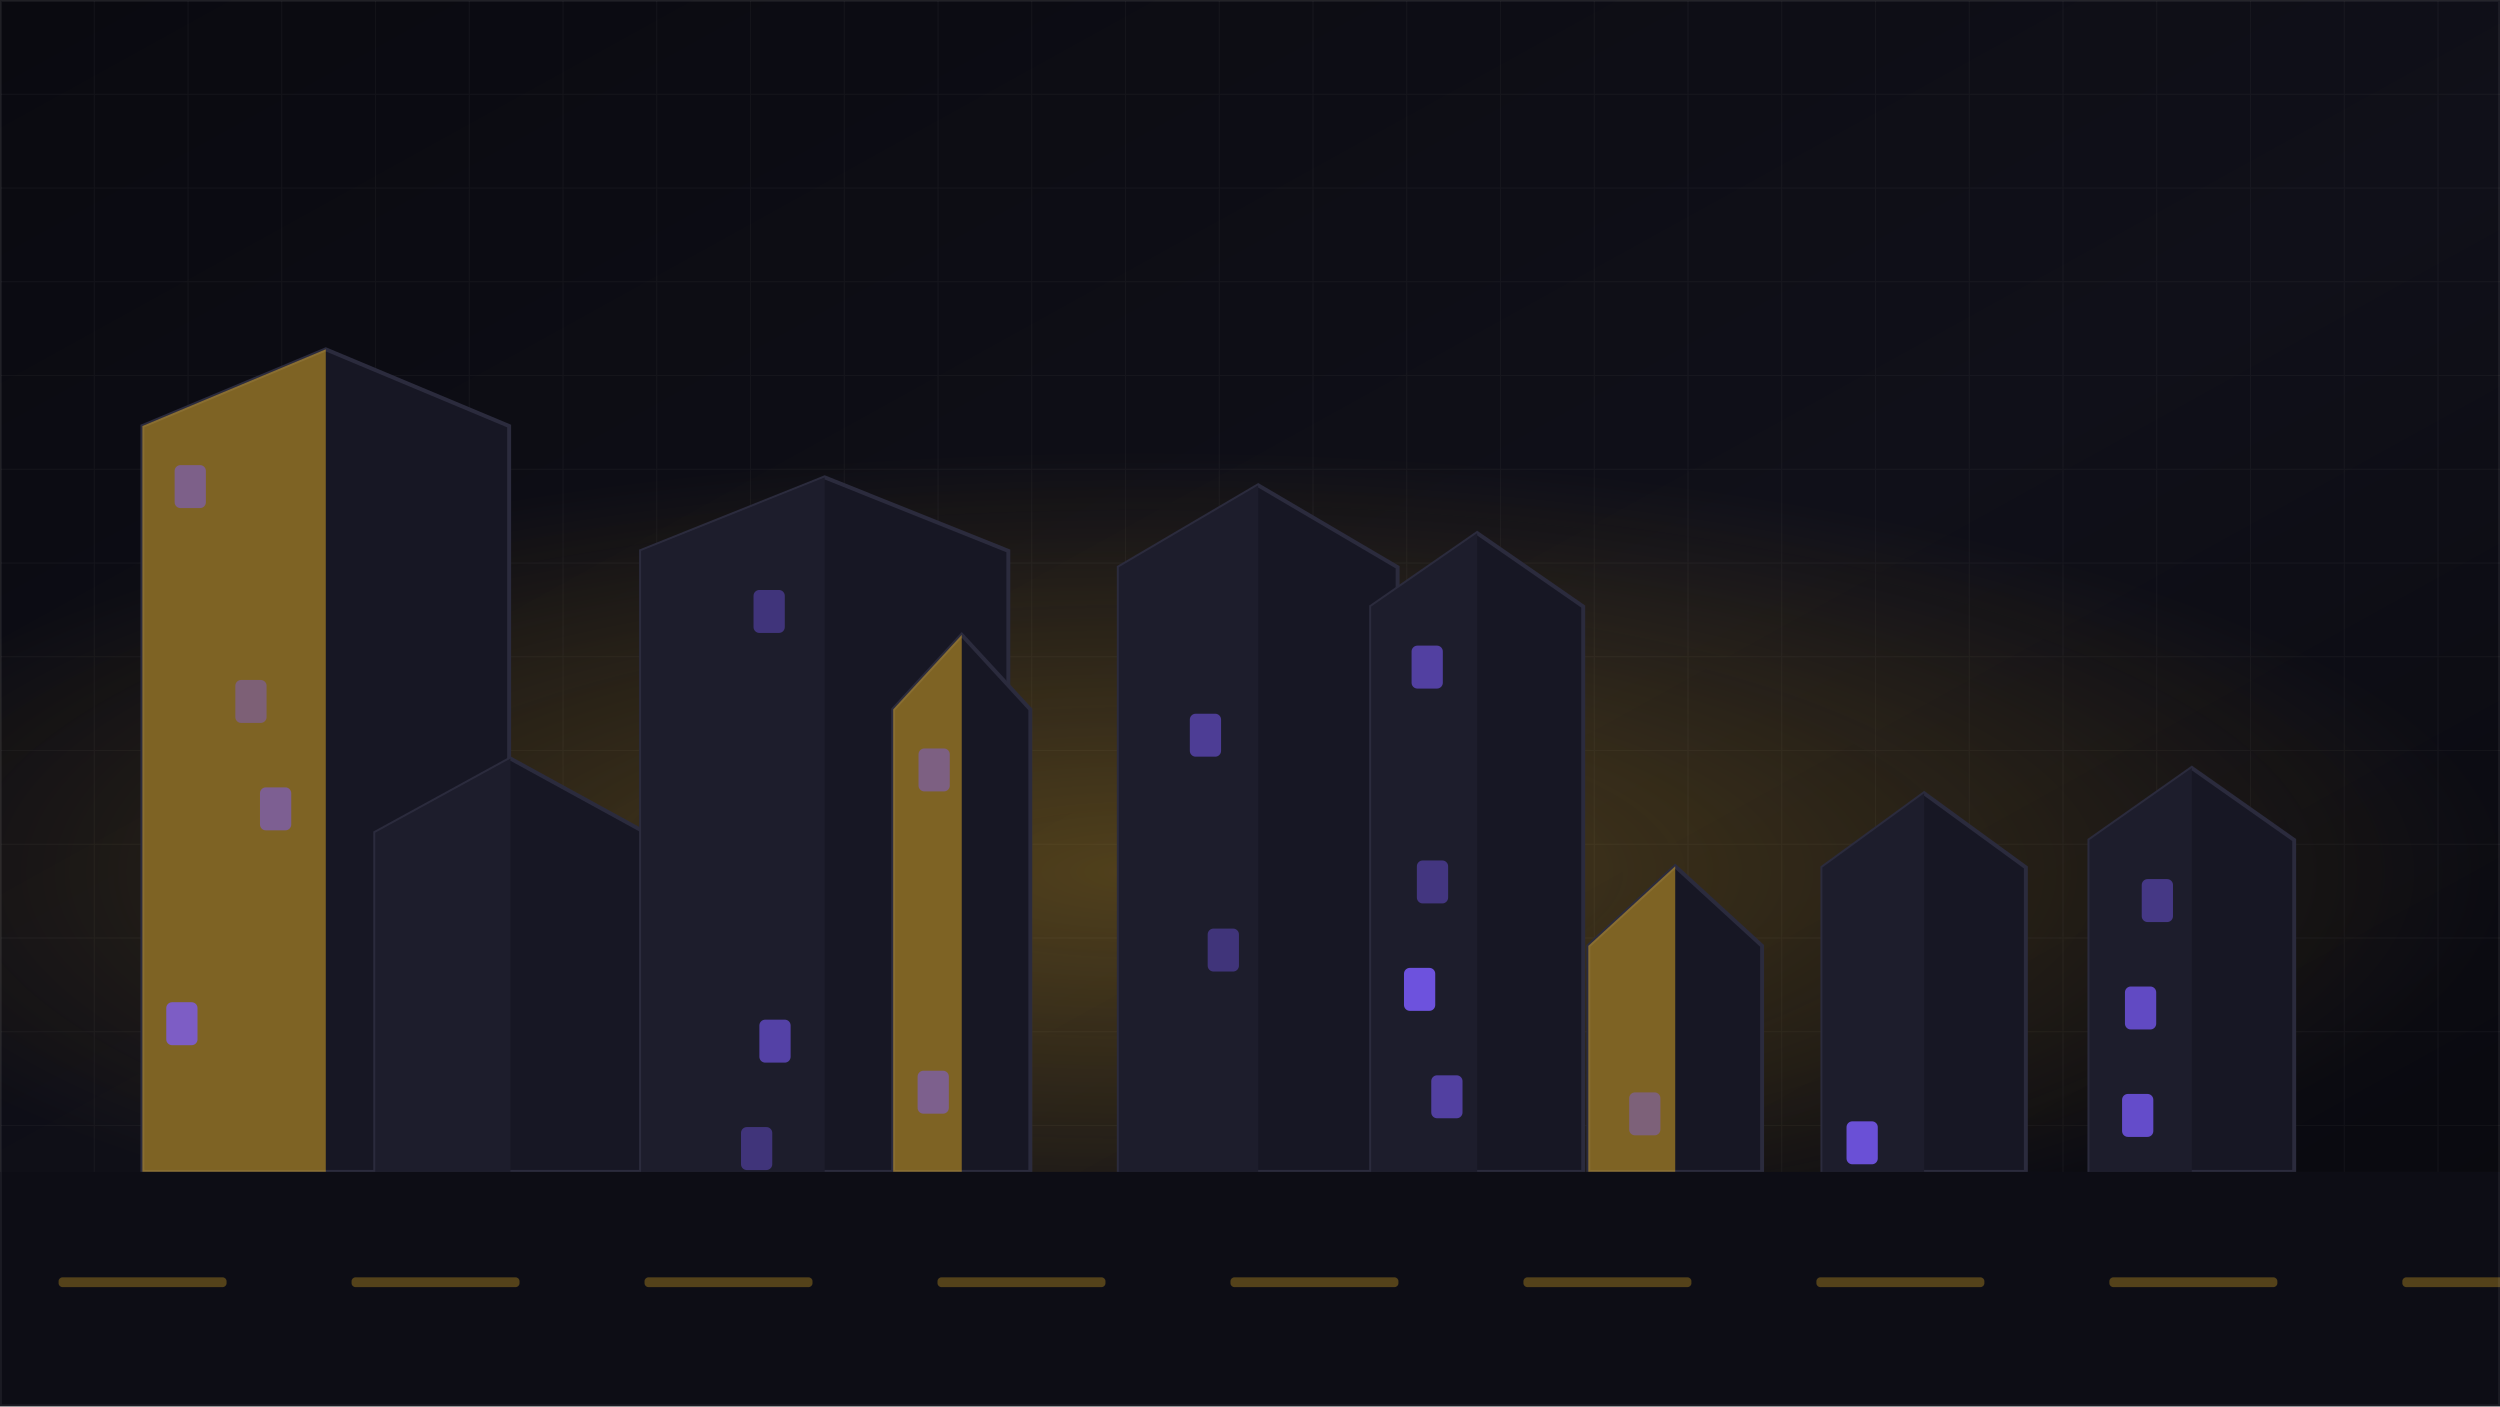
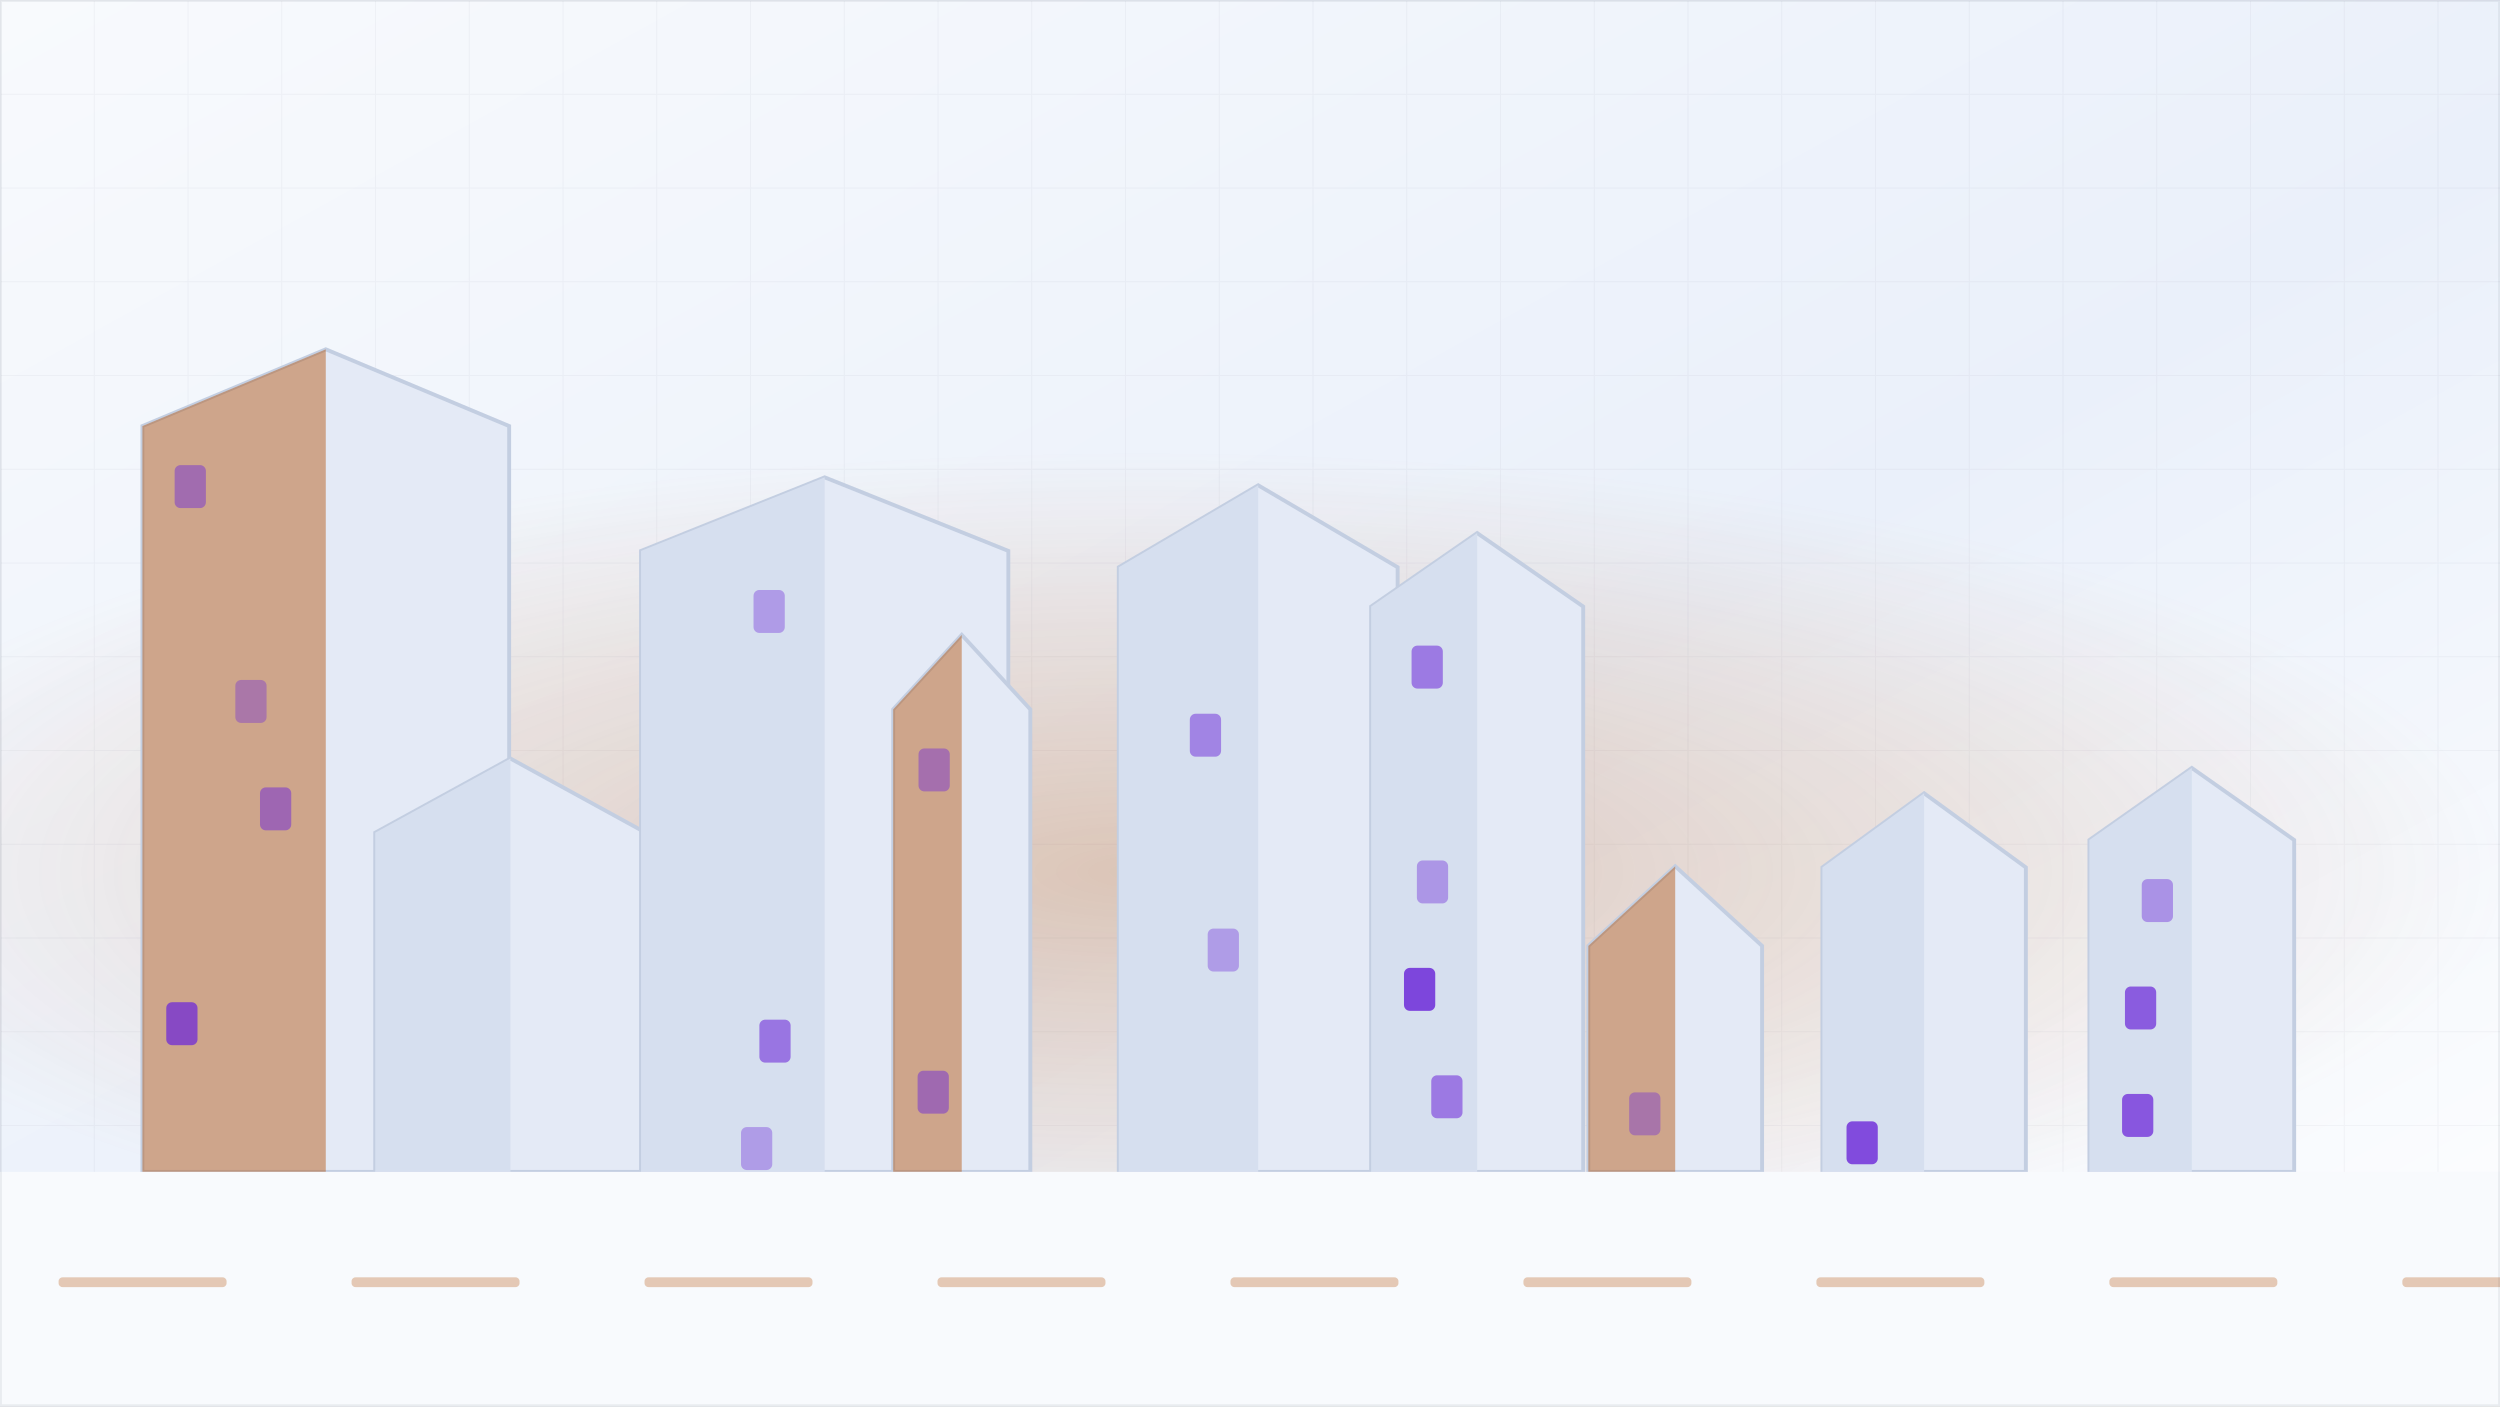
<svg xmlns="http://www.w3.org/2000/svg" viewBox="0 0 1280 720" width="1280" height="720" role="img" aria-label="modular-build-kit">
  <defs>
    <linearGradient id="bg" x1="0" y1="0" x2="1" y2="1">
-       <stop offset="0%" stop-color="#0a0a10" />
-       <stop offset="55%" stop-color="#101019" />
-       <stop offset="100%" stop-color="#08080d" />
+       <stop offset="0%" stop-color="#f8fafd" />
+       <stop offset="55%" stop-color="#eaf0fa" />
+       <stop offset="100%" stop-color="#ffffff" />
    </linearGradient>
    <linearGradient id="accent" x1="0" y1="0" x2="1" y2="1">
-       <stop offset="0%" stop-color="#FBBF24" />
-       <stop offset="100%" stop-color="#7C5CFF" />
+       <stop offset="0%" stop-color="#b45309" />
+       <stop offset="100%" stop-color="#6d28d9" />
    </linearGradient>
    <radialGradient id="glow">
-       <stop offset="0%" stop-color="#FBBF24" stop-opacity="0.5" />
-       <stop offset="100%" stop-color="#FBBF24" stop-opacity="0" />
+       <stop offset="0%" stop-color="#b45309" stop-opacity="0.5" />
+       <stop offset="100%" stop-color="#b45309" stop-opacity="0" />
    </radialGradient>
    <pattern id="grid" width="48" height="48" patternUnits="userSpaceOnUse">
-       <path d="M48 0H0V48" fill="none" stroke="#ffffff" stroke-opacity="0.035" stroke-width="1" />
+       <path d="M48 0H0V48" fill="none" stroke="#0b1b31" stroke-opacity="0.035" stroke-width="1" />
    </pattern>
  </defs>
  <rect width="1280" height="720" fill="url(#bg)" />
  <rect width="1280" height="720" fill="url(#grid)" />
  <ellipse cx="584.083" cy="446.4" rx="704" ry="216" fill="url(#glow)" opacity="0.55" />
  <g>
-     <path d="M72.918 218.139 L166.801 178.851 L260.684 218.139 L260.684 600 L72.918 600 Z" fill="#171724" stroke="#2b2b3d" stroke-width="2" />
-     <path d="M72.918 218.139 L166.801 178.851 L166.801 600 L72.918 600 Z" fill="#FBBF24" opacity="0.45" />
-     <rect x="89.412" y="238.139" width="16" height="22" rx="3" fill="#7C5CFF" opacity="0.463" />
-     <rect x="120.485" y="348.139" width="16" height="22" rx="3" fill="#7C5CFF" opacity="0.373" />
-     <rect x="133.116" y="403.139" width="16" height="22" rx="3" fill="#7C5CFF" opacity="0.501" />
-     <rect x="85.123" y="513.139" width="16" height="22" rx="3" fill="#7C5CFF" opacity="0.731" />
+     <path d="M72.918 218.139 L166.801 178.851 L260.684 218.139 L260.684 600 L72.918 600 Z" fill="#e4eaf6" stroke="#c3cee1" stroke-width="2" />
+     <path d="M72.918 218.139 L166.801 178.851 L166.801 600 L72.918 600 Z" fill="#b45309" opacity="0.45" />
+     <rect x="89.412" y="238.139" width="16" height="22" rx="3" fill="#6d28d9" opacity="0.463" />
+     <rect x="120.485" y="348.139" width="16" height="22" rx="3" fill="#6d28d9" opacity="0.373" />
+     <rect x="133.116" y="403.139" width="16" height="22" rx="3" fill="#6d28d9" opacity="0.501" />
+     <rect x="85.123" y="513.139" width="16" height="22" rx="3" fill="#6d28d9" opacity="0.731" />
  </g>
  <g>
-     <path d="M192.117 426.337 L261.344 388.375 L330.571 426.337 L330.571 600 L192.117 600 Z" fill="#171724" stroke="#2b2b3d" stroke-width="2" />
-     <path d="M192.117 426.337 L261.344 388.375 L261.344 600 L192.117 600 Z" fill="#1d1d2c" opacity="1" />
+     <path d="M192.117 426.337 L261.344 388.375 L330.571 426.337 L330.571 600 L192.117 600 Z" fill="#e4eaf6" stroke="#c3cee1" stroke-width="2" />
+     <path d="M192.117 426.337 L261.344 388.375 L261.344 600 L192.117 600 Z" fill="#d6dfef" opacity="1" />
  </g>
  <g>
-     <path d="M328.214 282.064 L422.242 244.406 L516.269 282.064 L516.269 600 L328.214 600 Z" fill="#171724" stroke="#2b2b3d" stroke-width="2" />
-     <path d="M328.214 282.064 L422.242 244.406 L422.242 600 L328.214 600 Z" fill="#1d1d2c" opacity="1" />
-     <rect x="385.807" y="302.064" width="16" height="22" rx="3" fill="#7C5CFF" opacity="0.374" />
-     <rect x="388.801" y="522.064" width="16" height="22" rx="3" fill="#7C5CFF" opacity="0.579" />
-     <rect x="379.396" y="577.064" width="16" height="22" rx="3" fill="#7C5CFF" opacity="0.368" />
+     <path d="M328.214 282.064 L422.242 244.406 L516.269 282.064 L516.269 600 L328.214 600 Z" fill="#e4eaf6" stroke="#c3cee1" stroke-width="2" />
+     <path d="M328.214 282.064 L422.242 244.406 L422.242 600 L328.214 600 Z" fill="#d6dfef" opacity="1" />
+     <rect x="385.807" y="302.064" width="16" height="22" rx="3" fill="#6d28d9" opacity="0.374" />
+     <rect x="388.801" y="522.064" width="16" height="22" rx="3" fill="#6d28d9" opacity="0.579" />
+     <rect x="379.396" y="577.064" width="16" height="22" rx="3" fill="#6d28d9" opacity="0.368" />
  </g>
  <g>
-     <path d="M457.31 363.208 L492.416 325.065 L527.523 363.208 L527.523 600 L457.31 600 Z" fill="#171724" stroke="#2b2b3d" stroke-width="2" />
-     <path d="M457.31 363.208 L492.416 325.065 L492.416 600 L457.31 600 Z" fill="#FBBF24" opacity="0.45" />
-     <rect x="470.284" y="383.208" width="16" height="22" rx="3" fill="#7C5CFF" opacity="0.428" />
-     <rect x="469.812" y="548.208" width="16" height="22" rx="3" fill="#7C5CFF" opacity="0.479" />
+     <path d="M457.31 363.208 L492.416 325.065 L527.523 363.208 L527.523 600 L457.31 600 Z" fill="#e4eaf6" stroke="#c3cee1" stroke-width="2" />
+     <path d="M457.31 363.208 L492.416 325.065 L492.416 600 L457.31 600 Z" fill="#b45309" opacity="0.45" />
+     <rect x="470.284" y="383.208" width="16" height="22" rx="3" fill="#6d28d9" opacity="0.428" />
+     <rect x="469.812" y="548.208" width="16" height="22" rx="3" fill="#6d28d9" opacity="0.479" />
  </g>
  <g>
-     <path d="M572.807 290.431 L644.197 248.469 L715.587 290.431 L715.587 600 L572.807 600 Z" fill="#171724" stroke="#2b2b3d" stroke-width="2" />
-     <path d="M572.807 290.431 L644.197 248.469 L644.197 600 L572.807 600 Z" fill="#1d1d2c" opacity="1" />
-     <rect x="609.188" y="365.431" width="16" height="22" rx="3" fill="#7C5CFF" opacity="0.498" />
-     <rect x="618.334" y="475.431" width="16" height="22" rx="3" fill="#7C5CFF" opacity="0.37" />
+     <path d="M572.807 290.431 L644.197 248.469 L715.587 290.431 L715.587 600 L572.807 600 Z" fill="#e4eaf6" stroke="#c3cee1" stroke-width="2" />
+     <path d="M572.807 290.431 L644.197 248.469 L644.197 600 L572.807 600 Z" fill="#d6dfef" opacity="1" />
+     <rect x="609.188" y="365.431" width="16" height="22" rx="3" fill="#6d28d9" opacity="0.498" />
+     <rect x="618.334" y="475.431" width="16" height="22" rx="3" fill="#6d28d9" opacity="0.37" />
  </g>
  <g>
-     <path d="M702.018 310.556 L756.309 272.945 L810.6 310.556 L810.6 600 L702.018 600 Z" fill="#171724" stroke="#2b2b3d" stroke-width="2" />
-     <path d="M702.018 310.556 L756.309 272.945 L756.309 600 L702.018 600 Z" fill="#1d1d2c" opacity="1" />
-     <rect x="722.723" y="330.556" width="16" height="22" rx="3" fill="#7C5CFF" opacity="0.552" />
-     <rect x="725.44" y="440.556" width="16" height="22" rx="3" fill="#7C5CFF" opacity="0.4" />
-     <rect x="718.842" y="495.556" width="16" height="22" rx="3" fill="#7C5CFF" opacity="0.839" />
-     <rect x="732.806" y="550.556" width="16" height="22" rx="3" fill="#7C5CFF" opacity="0.556" />
+     <path d="M702.018 310.556 L756.309 272.945 L810.6 310.556 L810.6 600 L702.018 600 Z" fill="#e4eaf6" stroke="#c3cee1" stroke-width="2" />
+     <path d="M702.018 310.556 L756.309 272.945 L756.309 600 L702.018 600 Z" fill="#d6dfef" opacity="1" />
+     <rect x="722.723" y="330.556" width="16" height="22" rx="3" fill="#6d28d9" opacity="0.552" />
+     <rect x="725.44" y="440.556" width="16" height="22" rx="3" fill="#6d28d9" opacity="0.4" />
+     <rect x="718.842" y="495.556" width="16" height="22" rx="3" fill="#6d28d9" opacity="0.839" />
+     <rect x="732.806" y="550.556" width="16" height="22" rx="3" fill="#6d28d9" opacity="0.556" />
  </g>
  <g>
-     <path d="M813.224 484.297 L857.707 443.526 L902.19 484.297 L902.19 600 L813.224 600 Z" fill="#171724" stroke="#2b2b3d" stroke-width="2" />
-     <path d="M813.224 484.297 L857.707 443.526 L857.707 600 L813.224 600 Z" fill="#FBBF24" opacity="0.45" />
-     <rect x="834.13" y="559.297" width="16" height="22" rx="3" fill="#7C5CFF" opacity="0.389" />
+     <path d="M813.224 484.297 L857.707 443.526 L902.19 484.297 L902.19 600 L813.224 600 Z" fill="#e4eaf6" stroke="#c3cee1" stroke-width="2" />
+     <path d="M813.224 484.297 L857.707 443.526 L857.707 600 L813.224 600 Z" fill="#b45309" opacity="0.45" />
+     <rect x="834.13" y="559.297" width="16" height="22" rx="3" fill="#6d28d9" opacity="0.389" />
  </g>
  <g>
-     <path d="M933.068 444.119 L985.153 406.166 L1037.239 444.119 L1037.239 600 L933.068 600 Z" fill="#171724" stroke="#2b2b3d" stroke-width="2" />
-     <path d="M933.068 444.119 L985.153 406.166 L985.153 600 L933.068 600 Z" fill="#1d1d2c" opacity="1" />
-     <rect x="945.421" y="574.119" width="16" height="22" rx="3" fill="#7C5CFF" opacity="0.806" />
+     <path d="M933.068 444.119 L985.153 406.166 L1037.239 444.119 L1037.239 600 L933.068 600 Z" fill="#e4eaf6" stroke="#c3cee1" stroke-width="2" />
+     <path d="M933.068 444.119 L985.153 406.166 L985.153 600 L933.068 600 Z" fill="#d6dfef" opacity="1" />
+     <rect x="945.421" y="574.119" width="16" height="22" rx="3" fill="#6d28d9" opacity="0.806" />
  </g>
  <g>
-     <path d="M1069.778 430.094 L1122.2 393.197 L1174.622 430.094 L1174.622 600 L1069.778 600 Z" fill="#171724" stroke="#2b2b3d" stroke-width="2" />
-     <path d="M1069.778 430.094 L1122.2 393.197 L1122.2 600 L1069.778 600 Z" fill="#1d1d2c" opacity="1" />
-     <rect x="1096.567" y="450.094" width="16" height="22" rx="3" fill="#7C5CFF" opacity="0.42" />
-     <rect x="1087.975" y="505.094" width="16" height="22" rx="3" fill="#7C5CFF" opacity="0.716" />
-     <rect x="1086.5" y="560.094" width="16" height="22" rx="3" fill="#7C5CFF" opacity="0.748" />
+     <path d="M1069.778 430.094 L1122.2 393.197 L1174.622 430.094 L1174.622 600 L1069.778 600 Z" fill="#e4eaf6" stroke="#c3cee1" stroke-width="2" />
+     <path d="M1069.778 430.094 L1122.2 393.197 L1122.2 600 L1069.778 600 Z" fill="#d6dfef" opacity="1" />
+     <rect x="1096.567" y="450.094" width="16" height="22" rx="3" fill="#6d28d9" opacity="0.42" />
+     <rect x="1087.975" y="505.094" width="16" height="22" rx="3" fill="#6d28d9" opacity="0.716" />
+     <rect x="1086.5" y="560.094" width="16" height="22" rx="3" fill="#6d28d9" opacity="0.748" />
  </g>
-   <path d="M0 600 L1280 600 L1280 720 L0 720 Z" fill="#0d0d15" />
-   <rect x="30" y="654" width="86" height="5" rx="2" fill="#FBBF24" opacity="0.3" />
-   <rect x="180" y="654" width="86" height="5" rx="2" fill="#FBBF24" opacity="0.3" />
-   <rect x="330" y="654" width="86" height="5" rx="2" fill="#FBBF24" opacity="0.3" />
-   <rect x="480" y="654" width="86" height="5" rx="2" fill="#FBBF24" opacity="0.3" />
-   <rect x="630" y="654" width="86" height="5" rx="2" fill="#FBBF24" opacity="0.3" />
-   <rect x="780" y="654" width="86" height="5" rx="2" fill="#FBBF24" opacity="0.3" />
-   <rect x="930" y="654" width="86" height="5" rx="2" fill="#FBBF24" opacity="0.3" />
-   <rect x="1080" y="654" width="86" height="5" rx="2" fill="#FBBF24" opacity="0.3" />
-   <rect x="1230" y="654" width="86" height="5" rx="2" fill="#FBBF24" opacity="0.3" />
-   <rect width="1280" height="720" fill="none" stroke="#ffffff" stroke-opacity="0.06" stroke-width="2" />
+   <path d="M0 600 L1280 600 L1280 720 L0 720 Z" fill="#f8fafd" />
+   <rect x="30" y="654" width="86" height="5" rx="2" fill="#b45309" opacity="0.3" />
+   <rect x="180" y="654" width="86" height="5" rx="2" fill="#b45309" opacity="0.3" />
+   <rect x="330" y="654" width="86" height="5" rx="2" fill="#b45309" opacity="0.3" />
+   <rect x="480" y="654" width="86" height="5" rx="2" fill="#b45309" opacity="0.3" />
+   <rect x="630" y="654" width="86" height="5" rx="2" fill="#b45309" opacity="0.3" />
+   <rect x="780" y="654" width="86" height="5" rx="2" fill="#b45309" opacity="0.3" />
+   <rect x="930" y="654" width="86" height="5" rx="2" fill="#b45309" opacity="0.3" />
+   <rect x="1080" y="654" width="86" height="5" rx="2" fill="#b45309" opacity="0.3" />
+   <rect x="1230" y="654" width="86" height="5" rx="2" fill="#b45309" opacity="0.3" />
+   <rect width="1280" height="720" fill="none" stroke="#0b1b31" stroke-opacity="0.06" stroke-width="2" />
</svg>
